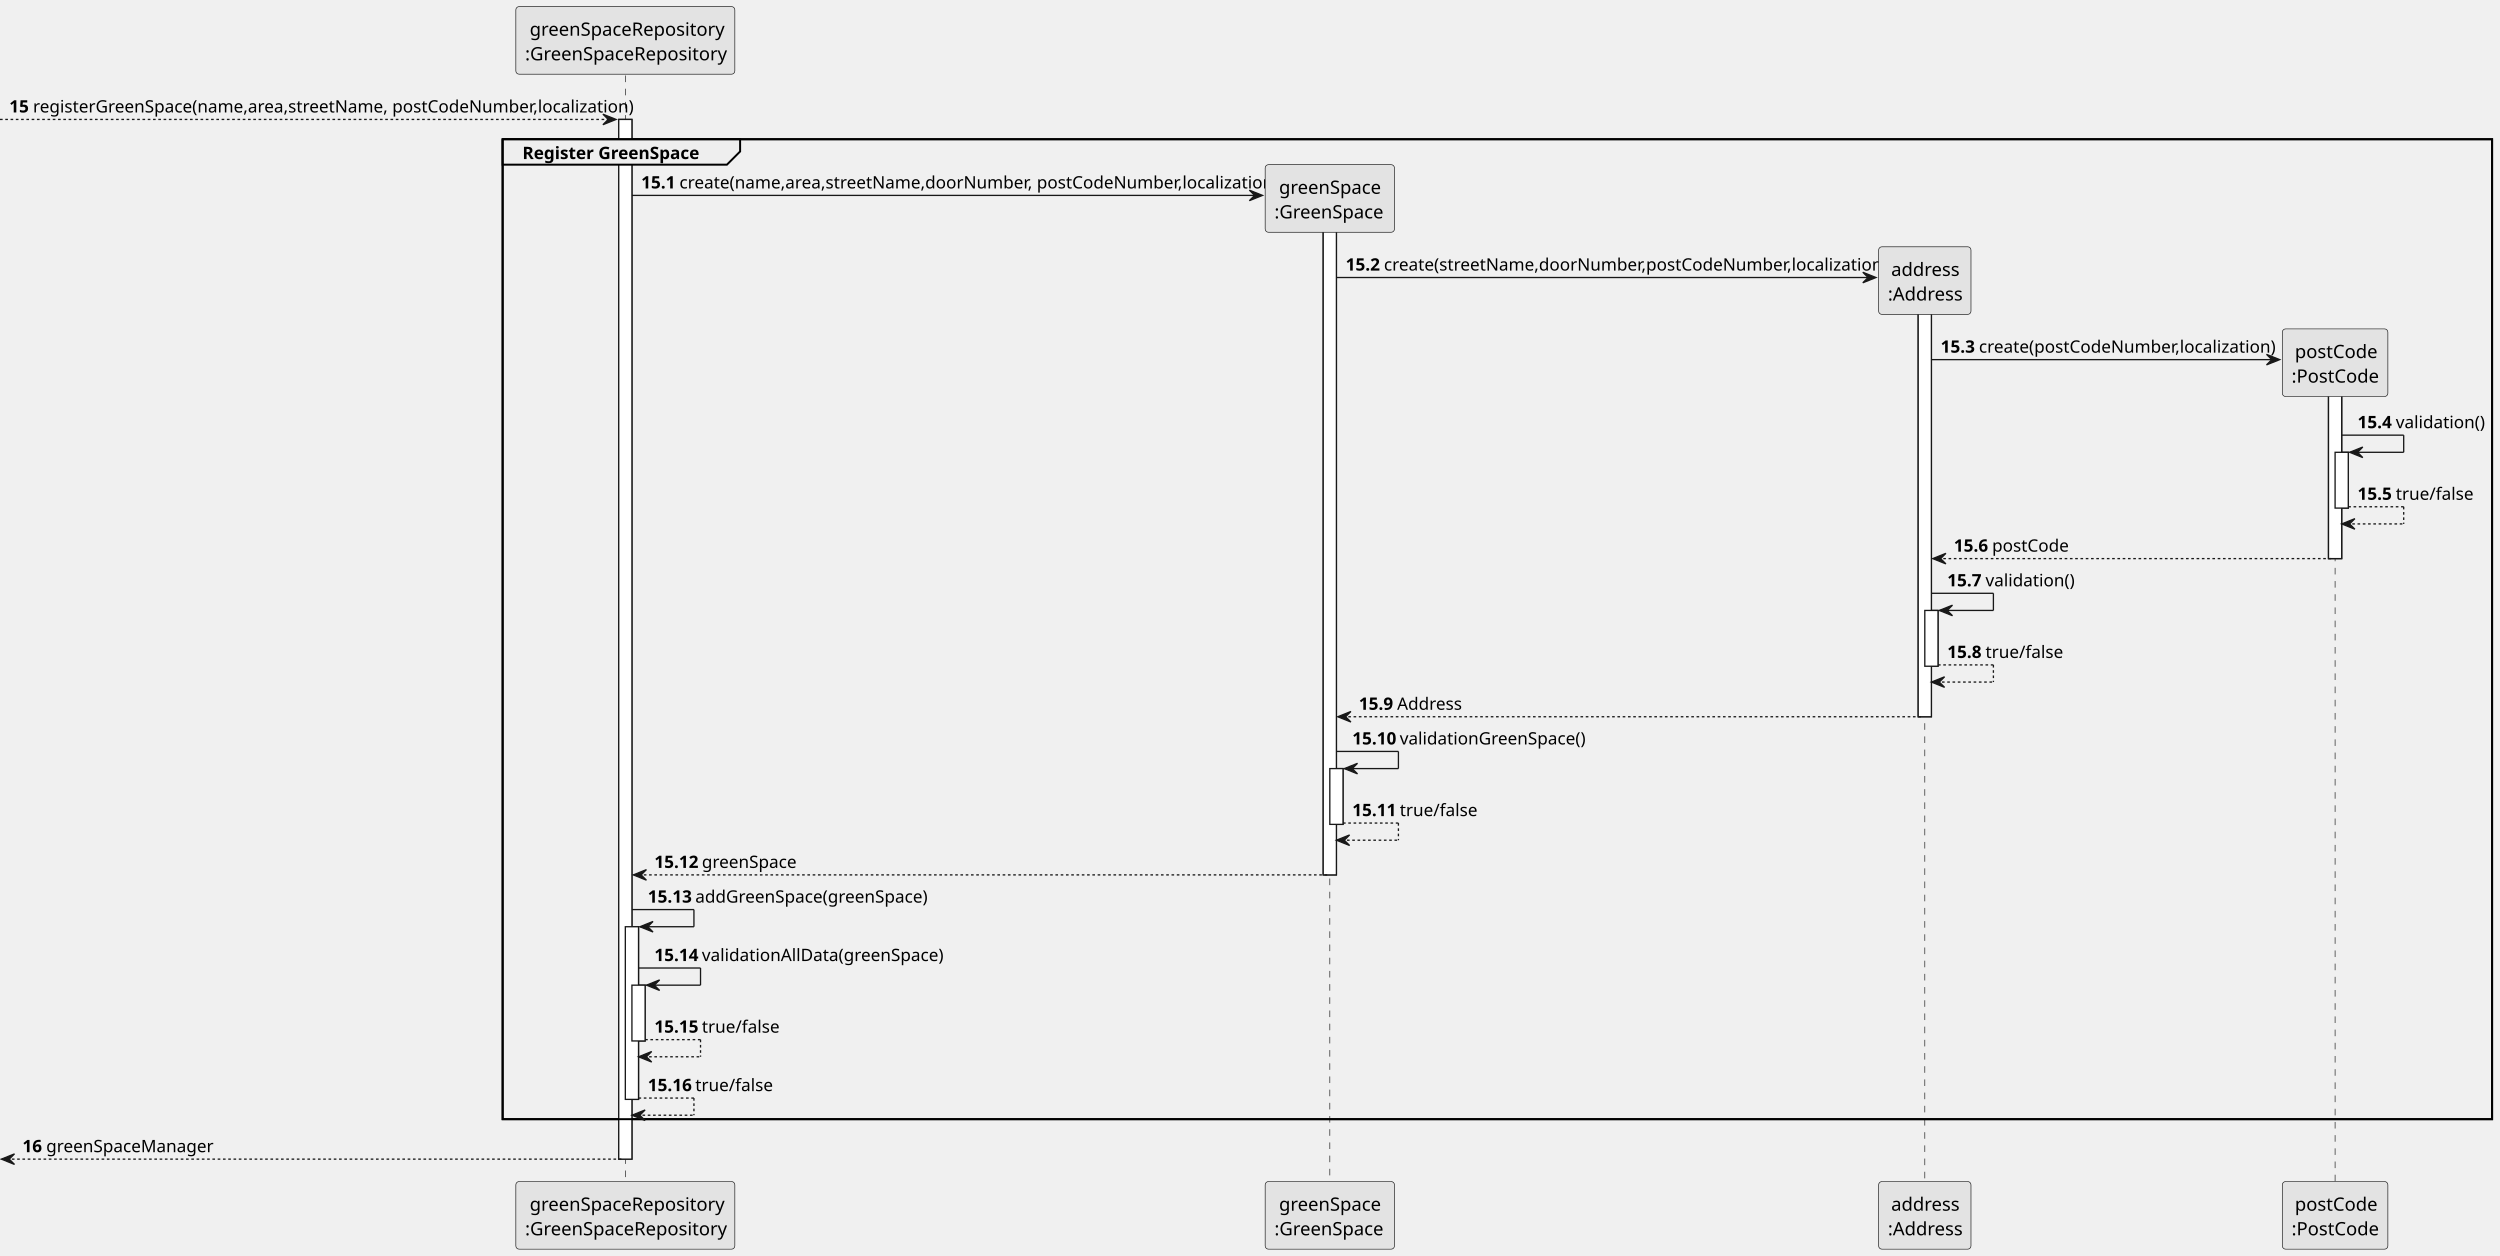
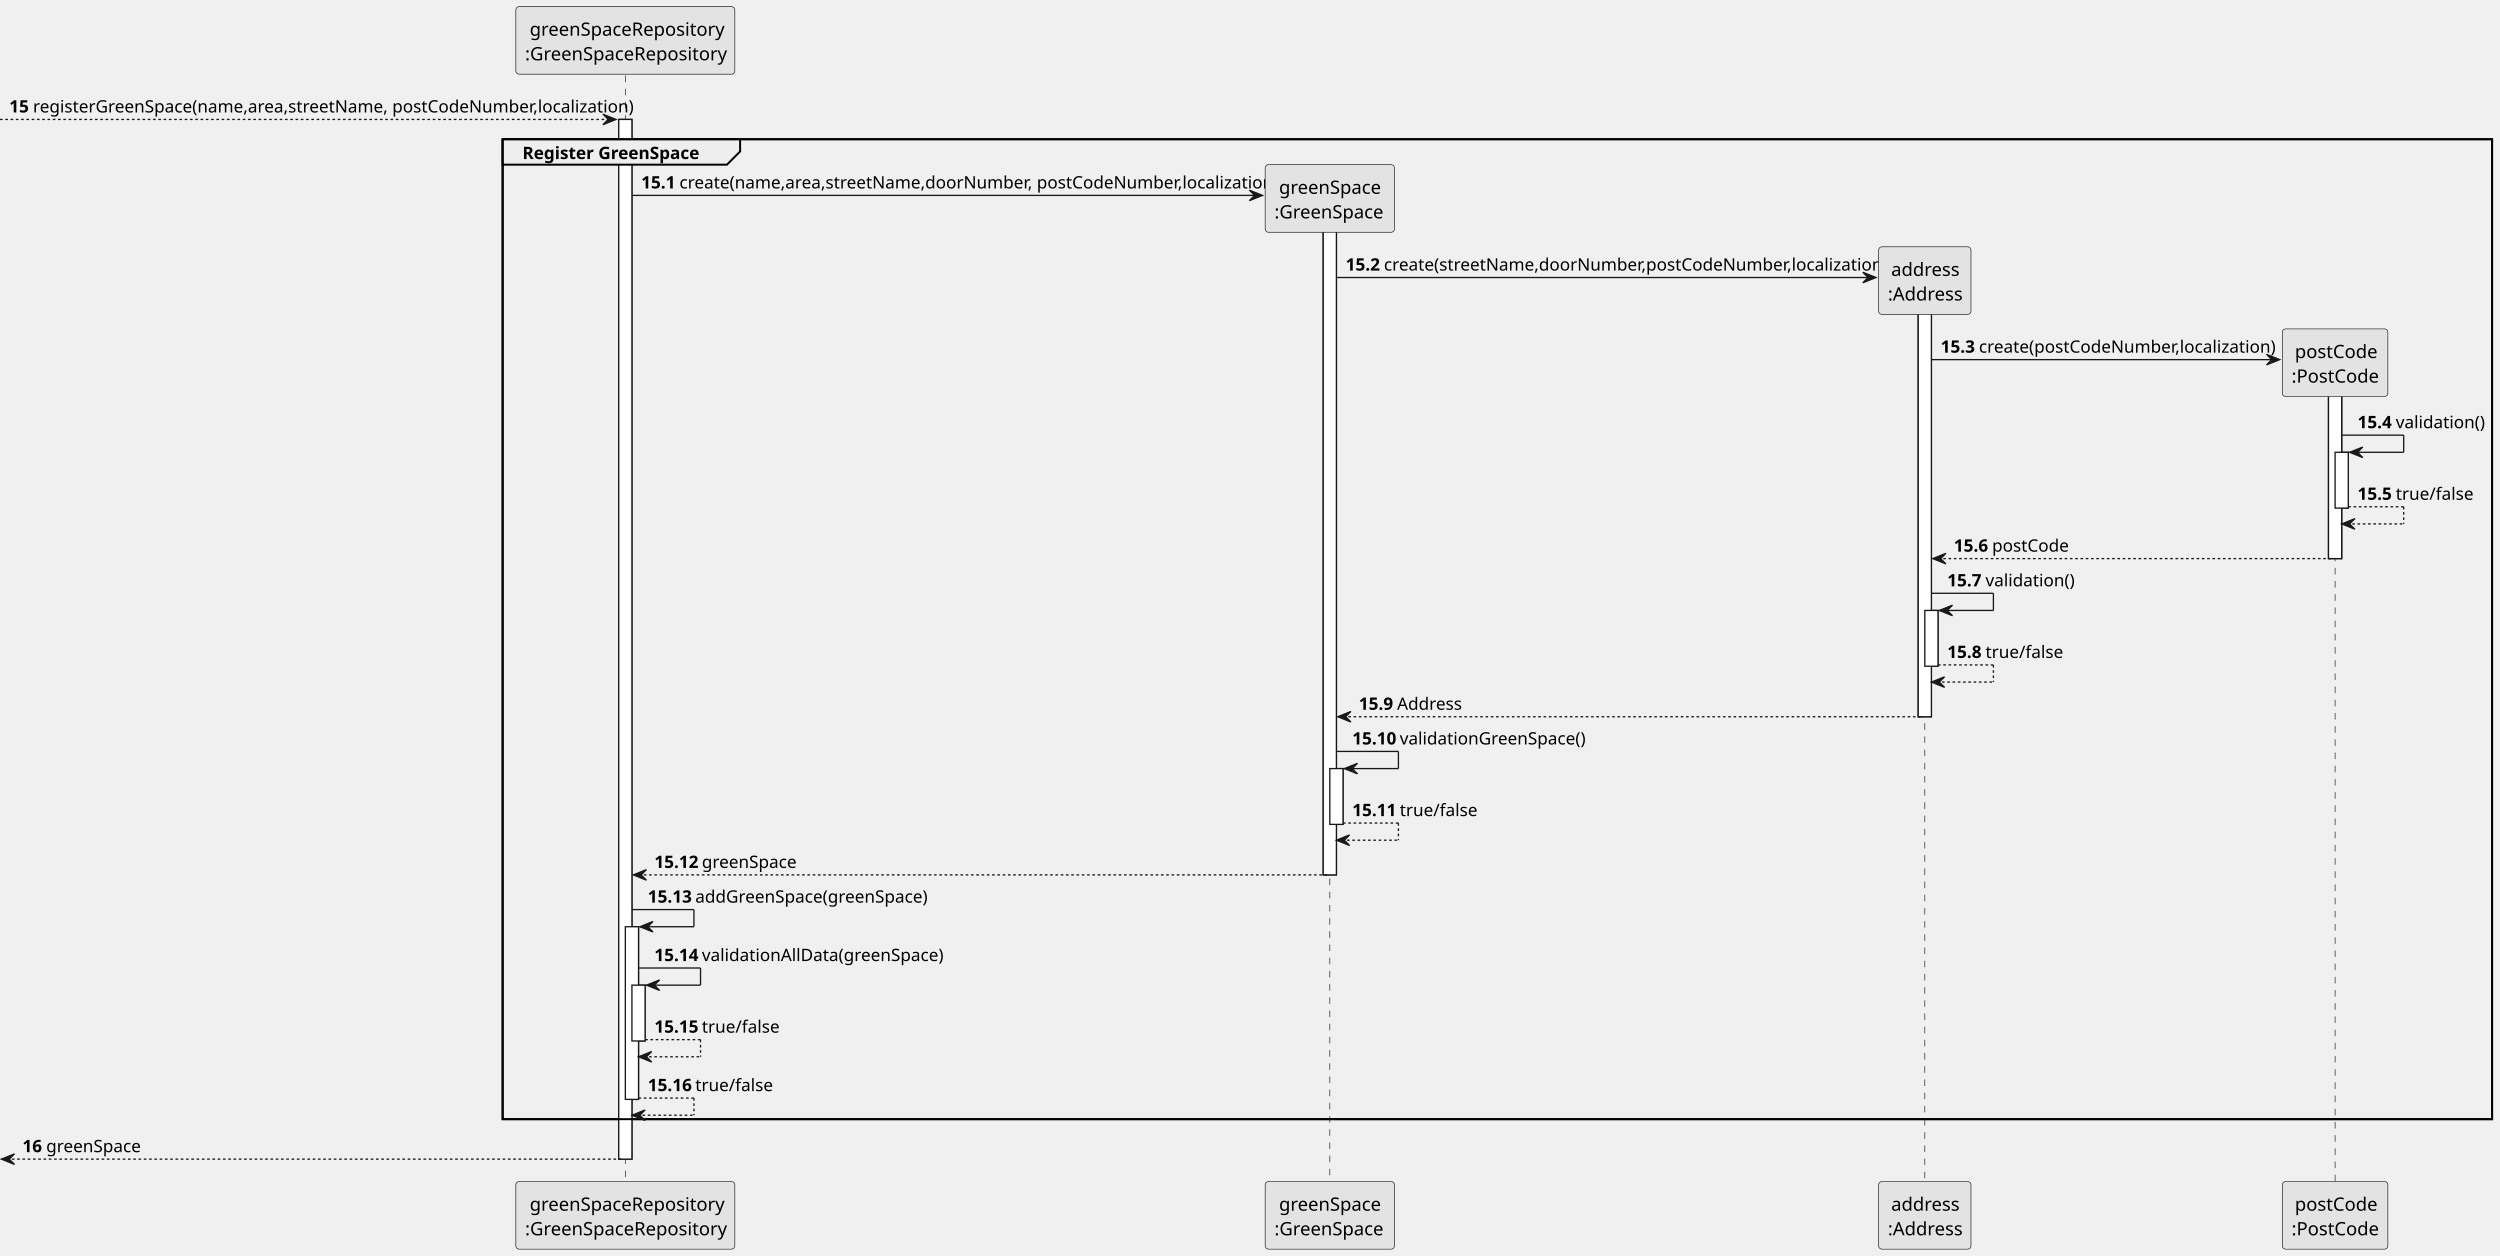
<svg xmlns="http://www.w3.org/2000/svg" contentStyleType="text/css" height="952px" preserveAspectRatio="none" style="width:1895px;height:952px;background:#FFFFFF;" version="1.1" viewBox="0 0 1895 952" width="1895px" zoomAndPan="magnify">
  <defs />
  <g>
    <rect fill="#FFFFFF" height="788.092" style="stroke:#181818;stroke-width:1.0;" width="10" x="469" y="90.533" />
    <rect fill="#FFFFFF" height="130.873" style="stroke:#181818;stroke-width:1.0;" width="10" x="474" y="702.461" />
    <rect fill="#FFFFFF" height="42.291" style="stroke:#181818;stroke-width:1.0;" width="10" x="479" y="746.752" />
    <rect fill="#FFFFFF" height="505.055" style="stroke:#181818;stroke-width:1.0;" width="10" x="1003" y="158.115" />
    <rect fill="#FFFFFF" height="42.291" style="stroke:#181818;stroke-width:1.0;" width="10" x="1008" y="582.588" />
    <rect fill="#FFFFFF" height="322.94" style="stroke:#181818;stroke-width:1.0;" width="10" x="1454" y="220.357" />
    <rect fill="#FFFFFF" height="42.291" style="stroke:#181818;stroke-width:1.0;" width="10" x="1459" y="462.715" />
    <rect fill="#FFFFFF" height="140.824" style="stroke:#181818;stroke-width:1.0;" width="10" x="1765" y="282.6" />
    <rect fill="#FFFFFF" height="42.291" style="stroke:#181818;stroke-width:1.0;" width="10" x="1770" y="342.842" />
    <rect fill="none" height="742.801" style="stroke:#000000;stroke-width:1.5;" width="1508" x="381" y="105.533" />
    <line style="stroke:#181818;stroke-width:0.5;stroke-dasharray:5.0,5.0;" x1="474" x2="474" y1="57.242" y2="896.625" />
    <line style="stroke:#181818;stroke-width:0.5;stroke-dasharray:5.0,5.0;" x1="1008" x2="1008" y1="165.945" y2="896.625" />
    <line style="stroke:#181818;stroke-width:0.5;stroke-dasharray:5.0,5.0;" x1="1459" x2="1459" y1="228.188" y2="896.625" />
    <line style="stroke:#181818;stroke-width:0.5;stroke-dasharray:5.0,5.0;" x1="1770" x2="1770" y1="290.43" y2="896.625" />
    <rect fill="#E3E3E3" height="51.242" rx="2.5" ry="2.5" style="stroke:#181818;stroke-width:0.5;" width="166" x="391" y="5" />
    <text fill="#000000" font-family="sans-serif" font-size="14" lengthAdjust="spacing" textLength="145" x="401.5" y="27.107">greenSpaceRepository</text>
    <text fill="#000000" font-family="sans-serif" font-size="14" lengthAdjust="spacing" textLength="152" x="398" y="45.728">:GreenSpaceRepository</text>
    <rect fill="#E3E3E3" height="51.242" rx="2.5" ry="2.5" style="stroke:#181818;stroke-width:0.5;" width="166" x="391" y="895.625" />
    <text fill="#000000" font-family="sans-serif" font-size="14" lengthAdjust="spacing" textLength="145" x="401.5" y="917.732">greenSpaceRepository</text>
    <text fill="#000000" font-family="sans-serif" font-size="14" lengthAdjust="spacing" textLength="152" x="398" y="936.354">:GreenSpaceRepository</text>
    <rect fill="#E3E3E3" height="51.242" rx="2.5" ry="2.5" style="stroke:#181818;stroke-width:0.5;" width="98" x="959" y="895.625" />
    <text fill="#000000" font-family="sans-serif" font-size="14" lengthAdjust="spacing" textLength="77" x="969.5" y="917.732">greenSpace</text>
    <text fill="#000000" font-family="sans-serif" font-size="14" lengthAdjust="spacing" textLength="84" x="966" y="936.354">:GreenSpace</text>
    <rect fill="#E3E3E3" height="51.242" rx="2.5" ry="2.5" style="stroke:#181818;stroke-width:0.5;" width="70" x="1424" y="895.625" />
    <text fill="#000000" font-family="sans-serif" font-size="14" lengthAdjust="spacing" textLength="51" x="1433.5" y="917.732">address</text>
    <text fill="#000000" font-family="sans-serif" font-size="14" lengthAdjust="spacing" textLength="56" x="1431" y="936.354">:Address</text>
    <rect fill="#E3E3E3" height="51.242" rx="2.5" ry="2.5" style="stroke:#181818;stroke-width:0.5;" width="80" x="1730" y="895.625" />
    <text fill="#000000" font-family="sans-serif" font-size="14" lengthAdjust="spacing" textLength="61" x="1739.5" y="917.732">postCode</text>
    <text fill="#000000" font-family="sans-serif" font-size="14" lengthAdjust="spacing" textLength="66" x="1737" y="936.354">:PostCode</text>
    <rect fill="#FFFFFF" height="788.092" style="stroke:#181818;stroke-width:1.0;" width="10" x="469" y="90.533" />
    <rect fill="#FFFFFF" height="130.873" style="stroke:#181818;stroke-width:1.0;" width="10" x="474" y="702.461" />
    <rect fill="#FFFFFF" height="42.291" style="stroke:#181818;stroke-width:1.0;" width="10" x="479" y="746.752" />
    <rect fill="#FFFFFF" height="505.055" style="stroke:#181818;stroke-width:1.0;" width="10" x="1003" y="158.115" />
    <rect fill="#FFFFFF" height="42.291" style="stroke:#181818;stroke-width:1.0;" width="10" x="1008" y="582.588" />
    <rect fill="#FFFFFF" height="322.94" style="stroke:#181818;stroke-width:1.0;" width="10" x="1454" y="220.357" />
    <rect fill="#FFFFFF" height="42.291" style="stroke:#181818;stroke-width:1.0;" width="10" x="1459" y="462.715" />
    <rect fill="#FFFFFF" height="140.824" style="stroke:#181818;stroke-width:1.0;" width="10" x="1765" y="282.6" />
    <rect fill="#FFFFFF" height="42.291" style="stroke:#181818;stroke-width:1.0;" width="10" x="1770" y="342.842" />
    <polygon fill="#181818" points="457,86.533,467,90.533,457,94.533,461,90.533" style="stroke:#181818;stroke-width:1.0;" />
    <line style="stroke:#181818;stroke-width:1.0;stroke-dasharray:2.0,2.0;" x1="0" x2="463" y1="90.533" y2="90.533" />
    <text fill="#000000" font-family="sans-serif" font-size="13" font-weight="bold" lengthAdjust="spacing" textLength="14" x="7" y="85.27">15</text>
    <text fill="#000000" font-family="sans-serif" font-size="13" lengthAdjust="spacing" textLength="432" x="25" y="85.27">registerGreenSpace(name,area,streetName, postCodeNumber,localization)</text>
    <path d="M381,105.533 L561,105.533 L561,114.824 L551,124.824 L381,124.824 L381,105.533 " fill="#EEEEEE" style="stroke:#000000;stroke-width:1.5;" />
    <rect fill="none" height="742.801" style="stroke:#000000;stroke-width:1.5;" width="1508" x="381" y="105.533" />
    <text fill="#000000" font-family="sans-serif" font-size="13" font-weight="bold" lengthAdjust="spacing" textLength="135" x="396" y="120.561">Register GreenSpace</text>
    <polygon fill="#181818" points="947,144.115,957,148.115,947,152.115,951,148.115" style="stroke:#181818;stroke-width:1.0;" />
    <line style="stroke:#181818;stroke-width:1.0;" x1="479" x2="953" y1="148.115" y2="148.115" />
    <text fill="#000000" font-family="sans-serif" font-size="13" font-weight="bold" lengthAdjust="spacing" textLength="25" x="486" y="142.852">15.1</text>
    <text fill="#000000" font-family="sans-serif" font-size="13" lengthAdjust="spacing" textLength="427" x="515" y="142.852">create(name,area,streetName,doorNumber, postCodeNumber,localization)</text>
    <rect fill="#E3E3E3" height="51.242" rx="2.5" ry="2.5" style="stroke:#181818;stroke-width:0.5;" width="98" x="959" y="124.824" />
    <text fill="#000000" font-family="sans-serif" font-size="14" lengthAdjust="spacing" textLength="77" x="969.5" y="146.932">greenSpace</text>
    <text fill="#000000" font-family="sans-serif" font-size="14" lengthAdjust="spacing" textLength="84" x="966" y="165.553">:GreenSpace</text>
    <polygon fill="#181818" points="1412,206.357,1422,210.357,1412,214.357,1416,210.357" style="stroke:#181818;stroke-width:1.0;" />
    <line style="stroke:#181818;stroke-width:1.0;" x1="1013" x2="1418" y1="210.357" y2="210.357" />
    <text fill="#000000" font-family="sans-serif" font-size="13" font-weight="bold" lengthAdjust="spacing" textLength="25" x="1020" y="205.095">15.2</text>
    <text fill="#000000" font-family="sans-serif" font-size="13" lengthAdjust="spacing" textLength="358" x="1049" y="205.095">create(streetName,doorNumber,postCodeNumber,localization)</text>
    <rect fill="#E3E3E3" height="51.242" rx="2.5" ry="2.5" style="stroke:#181818;stroke-width:0.5;" width="70" x="1424" y="187.066" />
    <text fill="#000000" font-family="sans-serif" font-size="14" lengthAdjust="spacing" textLength="51" x="1433.5" y="209.174">address</text>
    <text fill="#000000" font-family="sans-serif" font-size="14" lengthAdjust="spacing" textLength="56" x="1431" y="227.795">:Address</text>
    <polygon fill="#181818" points="1718,268.6,1728,272.6,1718,276.6,1722,272.6" style="stroke:#181818;stroke-width:1.0;" />
    <line style="stroke:#181818;stroke-width:1.0;" x1="1464" x2="1724" y1="272.6" y2="272.6" />
    <text fill="#000000" font-family="sans-serif" font-size="13" font-weight="bold" lengthAdjust="spacing" textLength="25" x="1471" y="267.337">15.3</text>
    <text fill="#000000" font-family="sans-serif" font-size="13" lengthAdjust="spacing" textLength="213" x="1500" y="267.337">create(postCodeNumber,localization)</text>
    <rect fill="#E3E3E3" height="51.242" rx="2.5" ry="2.5" style="stroke:#181818;stroke-width:0.5;" width="80" x="1730" y="249.309" />
    <text fill="#000000" font-family="sans-serif" font-size="14" lengthAdjust="spacing" textLength="61" x="1739.5" y="271.416">postCode</text>
    <text fill="#000000" font-family="sans-serif" font-size="14" lengthAdjust="spacing" textLength="66" x="1737" y="290.037">:PostCode</text>
    <line style="stroke:#181818;stroke-width:1.0;" x1="1775" x2="1822" y1="329.842" y2="329.842" />
    <line style="stroke:#181818;stroke-width:1.0;" x1="1822" x2="1822" y1="329.842" y2="342.842" />
    <line style="stroke:#181818;stroke-width:1.0;" x1="1781" x2="1822" y1="342.842" y2="342.842" />
    <polygon fill="#181818" points="1791,338.842,1781,342.842,1791,346.842,1787,342.842" style="stroke:#181818;stroke-width:1.0;" />
    <text fill="#000000" font-family="sans-serif" font-size="13" font-weight="bold" lengthAdjust="spacing" textLength="25" x="1787" y="324.579">15.4</text>
    <text fill="#000000" font-family="sans-serif" font-size="13" lengthAdjust="spacing" textLength="61" x="1816" y="324.579">validation()</text>
    <line style="stroke:#181818;stroke-width:1.0;stroke-dasharray:2.0,2.0;" x1="1780" x2="1822" y1="384.133" y2="384.133" />
    <line style="stroke:#181818;stroke-width:1.0;stroke-dasharray:2.0,2.0;" x1="1822" x2="1822" y1="384.133" y2="397.133" />
    <line style="stroke:#181818;stroke-width:1.0;stroke-dasharray:2.0,2.0;" x1="1775" x2="1822" y1="397.133" y2="397.133" />
    <polygon fill="#181818" points="1785,393.133,1775,397.133,1785,401.133,1781,397.133" style="stroke:#181818;stroke-width:1.0;" />
    <text fill="#000000" font-family="sans-serif" font-size="13" font-weight="bold" lengthAdjust="spacing" textLength="25" x="1787" y="378.87">15.5</text>
    <text fill="#000000" font-family="sans-serif" font-size="13" lengthAdjust="spacing" textLength="53" x="1816" y="378.87">true/false</text>
    <polygon fill="#181818" points="1475,419.424,1465,423.424,1475,427.424,1471,423.424" style="stroke:#181818;stroke-width:1.0;" />
    <line style="stroke:#181818;stroke-width:1.0;stroke-dasharray:2.0,2.0;" x1="1469" x2="1769" y1="423.424" y2="423.424" />
    <text fill="#000000" font-family="sans-serif" font-size="13" font-weight="bold" lengthAdjust="spacing" textLength="25" x="1481" y="418.161">15.6</text>
    <text fill="#000000" font-family="sans-serif" font-size="13" lengthAdjust="spacing" textLength="55" x="1510" y="418.161">postCode</text>
    <line style="stroke:#181818;stroke-width:1.0;" x1="1464" x2="1511" y1="449.715" y2="449.715" />
    <line style="stroke:#181818;stroke-width:1.0;" x1="1511" x2="1511" y1="449.715" y2="462.715" />
    <line style="stroke:#181818;stroke-width:1.0;" x1="1470" x2="1511" y1="462.715" y2="462.715" />
    <polygon fill="#181818" points="1480,458.715,1470,462.715,1480,466.715,1476,462.715" style="stroke:#181818;stroke-width:1.0;" />
    <text fill="#000000" font-family="sans-serif" font-size="13" font-weight="bold" lengthAdjust="spacing" textLength="25" x="1476" y="444.452">15.7</text>
    <text fill="#000000" font-family="sans-serif" font-size="13" lengthAdjust="spacing" textLength="61" x="1505" y="444.452">validation()</text>
    <line style="stroke:#181818;stroke-width:1.0;stroke-dasharray:2.0,2.0;" x1="1469" x2="1511" y1="504.006" y2="504.006" />
    <line style="stroke:#181818;stroke-width:1.0;stroke-dasharray:2.0,2.0;" x1="1511" x2="1511" y1="504.006" y2="517.006" />
    <line style="stroke:#181818;stroke-width:1.0;stroke-dasharray:2.0,2.0;" x1="1464" x2="1511" y1="517.006" y2="517.006" />
    <polygon fill="#181818" points="1474,513.006,1464,517.006,1474,521.006,1470,517.006" style="stroke:#181818;stroke-width:1.0;" />
    <text fill="#000000" font-family="sans-serif" font-size="13" font-weight="bold" lengthAdjust="spacing" textLength="25" x="1476" y="498.743">15.8</text>
    <text fill="#000000" font-family="sans-serif" font-size="13" lengthAdjust="spacing" textLength="53" x="1505" y="498.743">true/false</text>
    <polygon fill="#181818" points="1024,539.297,1014,543.297,1024,547.297,1020,543.297" style="stroke:#181818;stroke-width:1.0;" />
    <line style="stroke:#181818;stroke-width:1.0;stroke-dasharray:2.0,2.0;" x1="1018" x2="1458" y1="543.297" y2="543.297" />
    <text fill="#000000" font-family="sans-serif" font-size="13" font-weight="bold" lengthAdjust="spacing" textLength="25" x="1030" y="538.034">15.9</text>
    <text fill="#000000" font-family="sans-serif" font-size="13" lengthAdjust="spacing" textLength="48" x="1059" y="538.034">Address</text>
    <line style="stroke:#181818;stroke-width:1.0;" x1="1013" x2="1060" y1="569.588" y2="569.588" />
    <line style="stroke:#181818;stroke-width:1.0;" x1="1060" x2="1060" y1="569.588" y2="582.588" />
    <line style="stroke:#181818;stroke-width:1.0;" x1="1019" x2="1060" y1="582.588" y2="582.588" />
    <polygon fill="#181818" points="1029,578.588,1019,582.588,1029,586.588,1025,582.588" style="stroke:#181818;stroke-width:1.0;" />
    <text fill="#000000" font-family="sans-serif" font-size="13" font-weight="bold" lengthAdjust="spacing" textLength="32" x="1025" y="564.325">15.10</text>
    <text fill="#000000" font-family="sans-serif" font-size="13" lengthAdjust="spacing" textLength="133" x="1061" y="564.325">validationGreenSpace()</text>
    <line style="stroke:#181818;stroke-width:1.0;stroke-dasharray:2.0,2.0;" x1="1018" x2="1060" y1="623.879" y2="623.879" />
    <line style="stroke:#181818;stroke-width:1.0;stroke-dasharray:2.0,2.0;" x1="1060" x2="1060" y1="623.879" y2="636.879" />
    <line style="stroke:#181818;stroke-width:1.0;stroke-dasharray:2.0,2.0;" x1="1013" x2="1060" y1="636.879" y2="636.879" />
    <polygon fill="#181818" points="1023,632.879,1013,636.879,1023,640.879,1019,636.879" style="stroke:#181818;stroke-width:1.0;" />
    <text fill="#000000" font-family="sans-serif" font-size="13" font-weight="bold" lengthAdjust="spacing" textLength="32" x="1025" y="618.616">15.11</text>
    <text fill="#000000" font-family="sans-serif" font-size="13" lengthAdjust="spacing" textLength="53" x="1061" y="618.616">true/false</text>
    <polygon fill="#181818" points="490,659.17,480,663.17,490,667.17,486,663.17" style="stroke:#181818;stroke-width:1.0;" />
    <line style="stroke:#181818;stroke-width:1.0;stroke-dasharray:2.0,2.0;" x1="484" x2="1007" y1="663.17" y2="663.17" />
    <text fill="#000000" font-family="sans-serif" font-size="13" font-weight="bold" lengthAdjust="spacing" textLength="32" x="496" y="657.907">15.12</text>
    <text fill="#000000" font-family="sans-serif" font-size="13" lengthAdjust="spacing" textLength="69" x="532" y="657.907">greenSpace</text>
    <line style="stroke:#181818;stroke-width:1.0;" x1="479" x2="526" y1="689.461" y2="689.461" />
    <line style="stroke:#181818;stroke-width:1.0;" x1="526" x2="526" y1="689.461" y2="702.461" />
    <line style="stroke:#181818;stroke-width:1.0;" x1="485" x2="526" y1="702.461" y2="702.461" />
    <polygon fill="#181818" points="495,698.461,485,702.461,495,706.461,491,702.461" style="stroke:#181818;stroke-width:1.0;" />
    <text fill="#000000" font-family="sans-serif" font-size="13" font-weight="bold" lengthAdjust="spacing" textLength="32" x="491" y="684.198">15.13</text>
    <text fill="#000000" font-family="sans-serif" font-size="13" lengthAdjust="spacing" textLength="170" x="527" y="684.198">addGreenSpace(greenSpace)</text>
    <line style="stroke:#181818;stroke-width:1.0;" x1="484" x2="531" y1="733.752" y2="733.752" />
    <line style="stroke:#181818;stroke-width:1.0;" x1="531" x2="531" y1="733.752" y2="746.752" />
    <line style="stroke:#181818;stroke-width:1.0;" x1="490" x2="531" y1="746.752" y2="746.752" />
    <polygon fill="#181818" points="500,742.752,490,746.752,500,750.752,496,746.752" style="stroke:#181818;stroke-width:1.0;" />
    <text fill="#000000" font-family="sans-serif" font-size="13" font-weight="bold" lengthAdjust="spacing" textLength="32" x="496" y="728.489">15.14</text>
    <text fill="#000000" font-family="sans-serif" font-size="13" lengthAdjust="spacing" textLength="172" x="532" y="728.489">validationAllData(greenSpace)</text>
    <line style="stroke:#181818;stroke-width:1.0;stroke-dasharray:2.0,2.0;" x1="489" x2="531" y1="788.043" y2="788.043" />
    <line style="stroke:#181818;stroke-width:1.0;stroke-dasharray:2.0,2.0;" x1="531" x2="531" y1="788.043" y2="801.043" />
    <line style="stroke:#181818;stroke-width:1.0;stroke-dasharray:2.0,2.0;" x1="484" x2="531" y1="801.043" y2="801.043" />
    <polygon fill="#181818" points="494,797.043,484,801.043,494,805.043,490,801.043" style="stroke:#181818;stroke-width:1.0;" />
    <text fill="#000000" font-family="sans-serif" font-size="13" font-weight="bold" lengthAdjust="spacing" textLength="32" x="496" y="782.78">15.15</text>
    <text fill="#000000" font-family="sans-serif" font-size="13" lengthAdjust="spacing" textLength="53" x="532" y="782.78">true/false</text>
    <line style="stroke:#181818;stroke-width:1.0;stroke-dasharray:2.0,2.0;" x1="484" x2="526" y1="832.334" y2="832.334" />
    <line style="stroke:#181818;stroke-width:1.0;stroke-dasharray:2.0,2.0;" x1="526" x2="526" y1="832.334" y2="845.334" />
    <line style="stroke:#181818;stroke-width:1.0;stroke-dasharray:2.0,2.0;" x1="479" x2="526" y1="845.334" y2="845.334" />
    <polygon fill="#181818" points="489,841.334,479,845.334,489,849.334,485,845.334" style="stroke:#181818;stroke-width:1.0;" />
    <text fill="#000000" font-family="sans-serif" font-size="13" font-weight="bold" lengthAdjust="spacing" textLength="32" x="491" y="827.071">15.16</text>
    <text fill="#000000" font-family="sans-serif" font-size="13" lengthAdjust="spacing" textLength="53" x="527" y="827.071">true/false</text>
    <polygon fill="#181818" points="11,874.625,1,878.625,11,882.625,7,878.625" style="stroke:#181818;stroke-width:1.0;" />
    <line style="stroke:#181818;stroke-width:1.0;stroke-dasharray:2.0,2.0;" x1="5" x2="473" y1="878.625" y2="878.625" />
    <text fill="#000000" font-family="sans-serif" font-size="13" font-weight="bold" lengthAdjust="spacing" textLength="14" x="17" y="873.362">16</text>
-     <text fill="#000000" font-family="sans-serif" font-size="13" lengthAdjust="spacing" textLength="119" x="35" y="873.362">greenSpaceManager</text>
+     <text fill="#000000" font-family="sans-serif" font-size="13" lengthAdjust="spacing" textLength="69" x="35" y="873.362">greenSpace</text>
  </g>
</svg>
